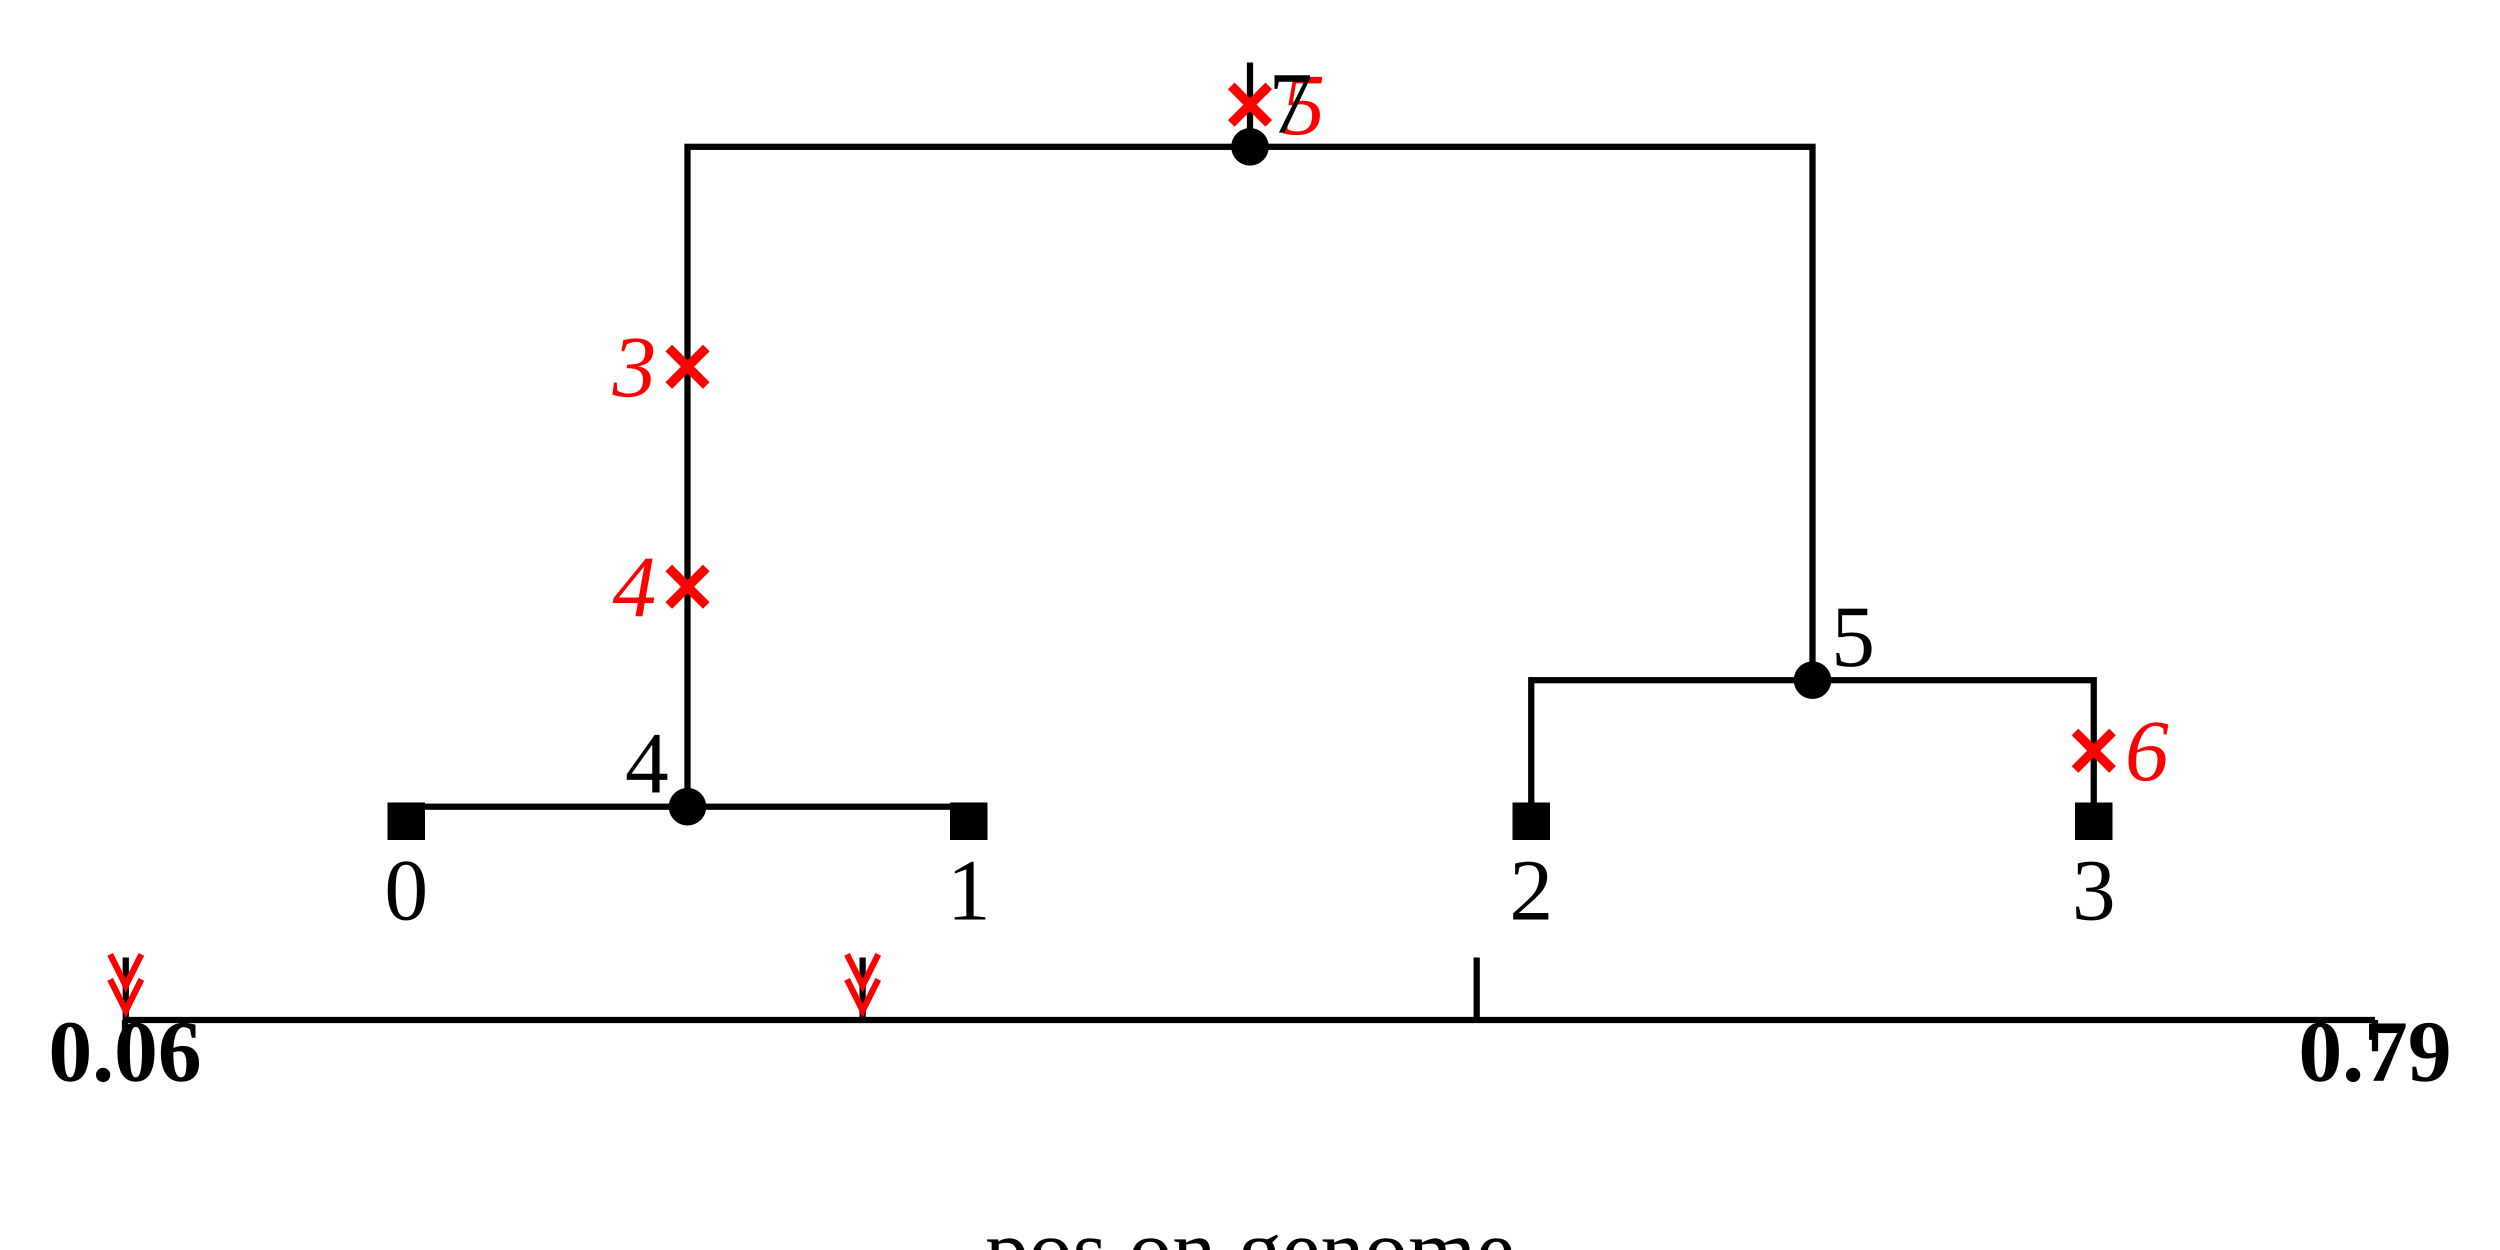
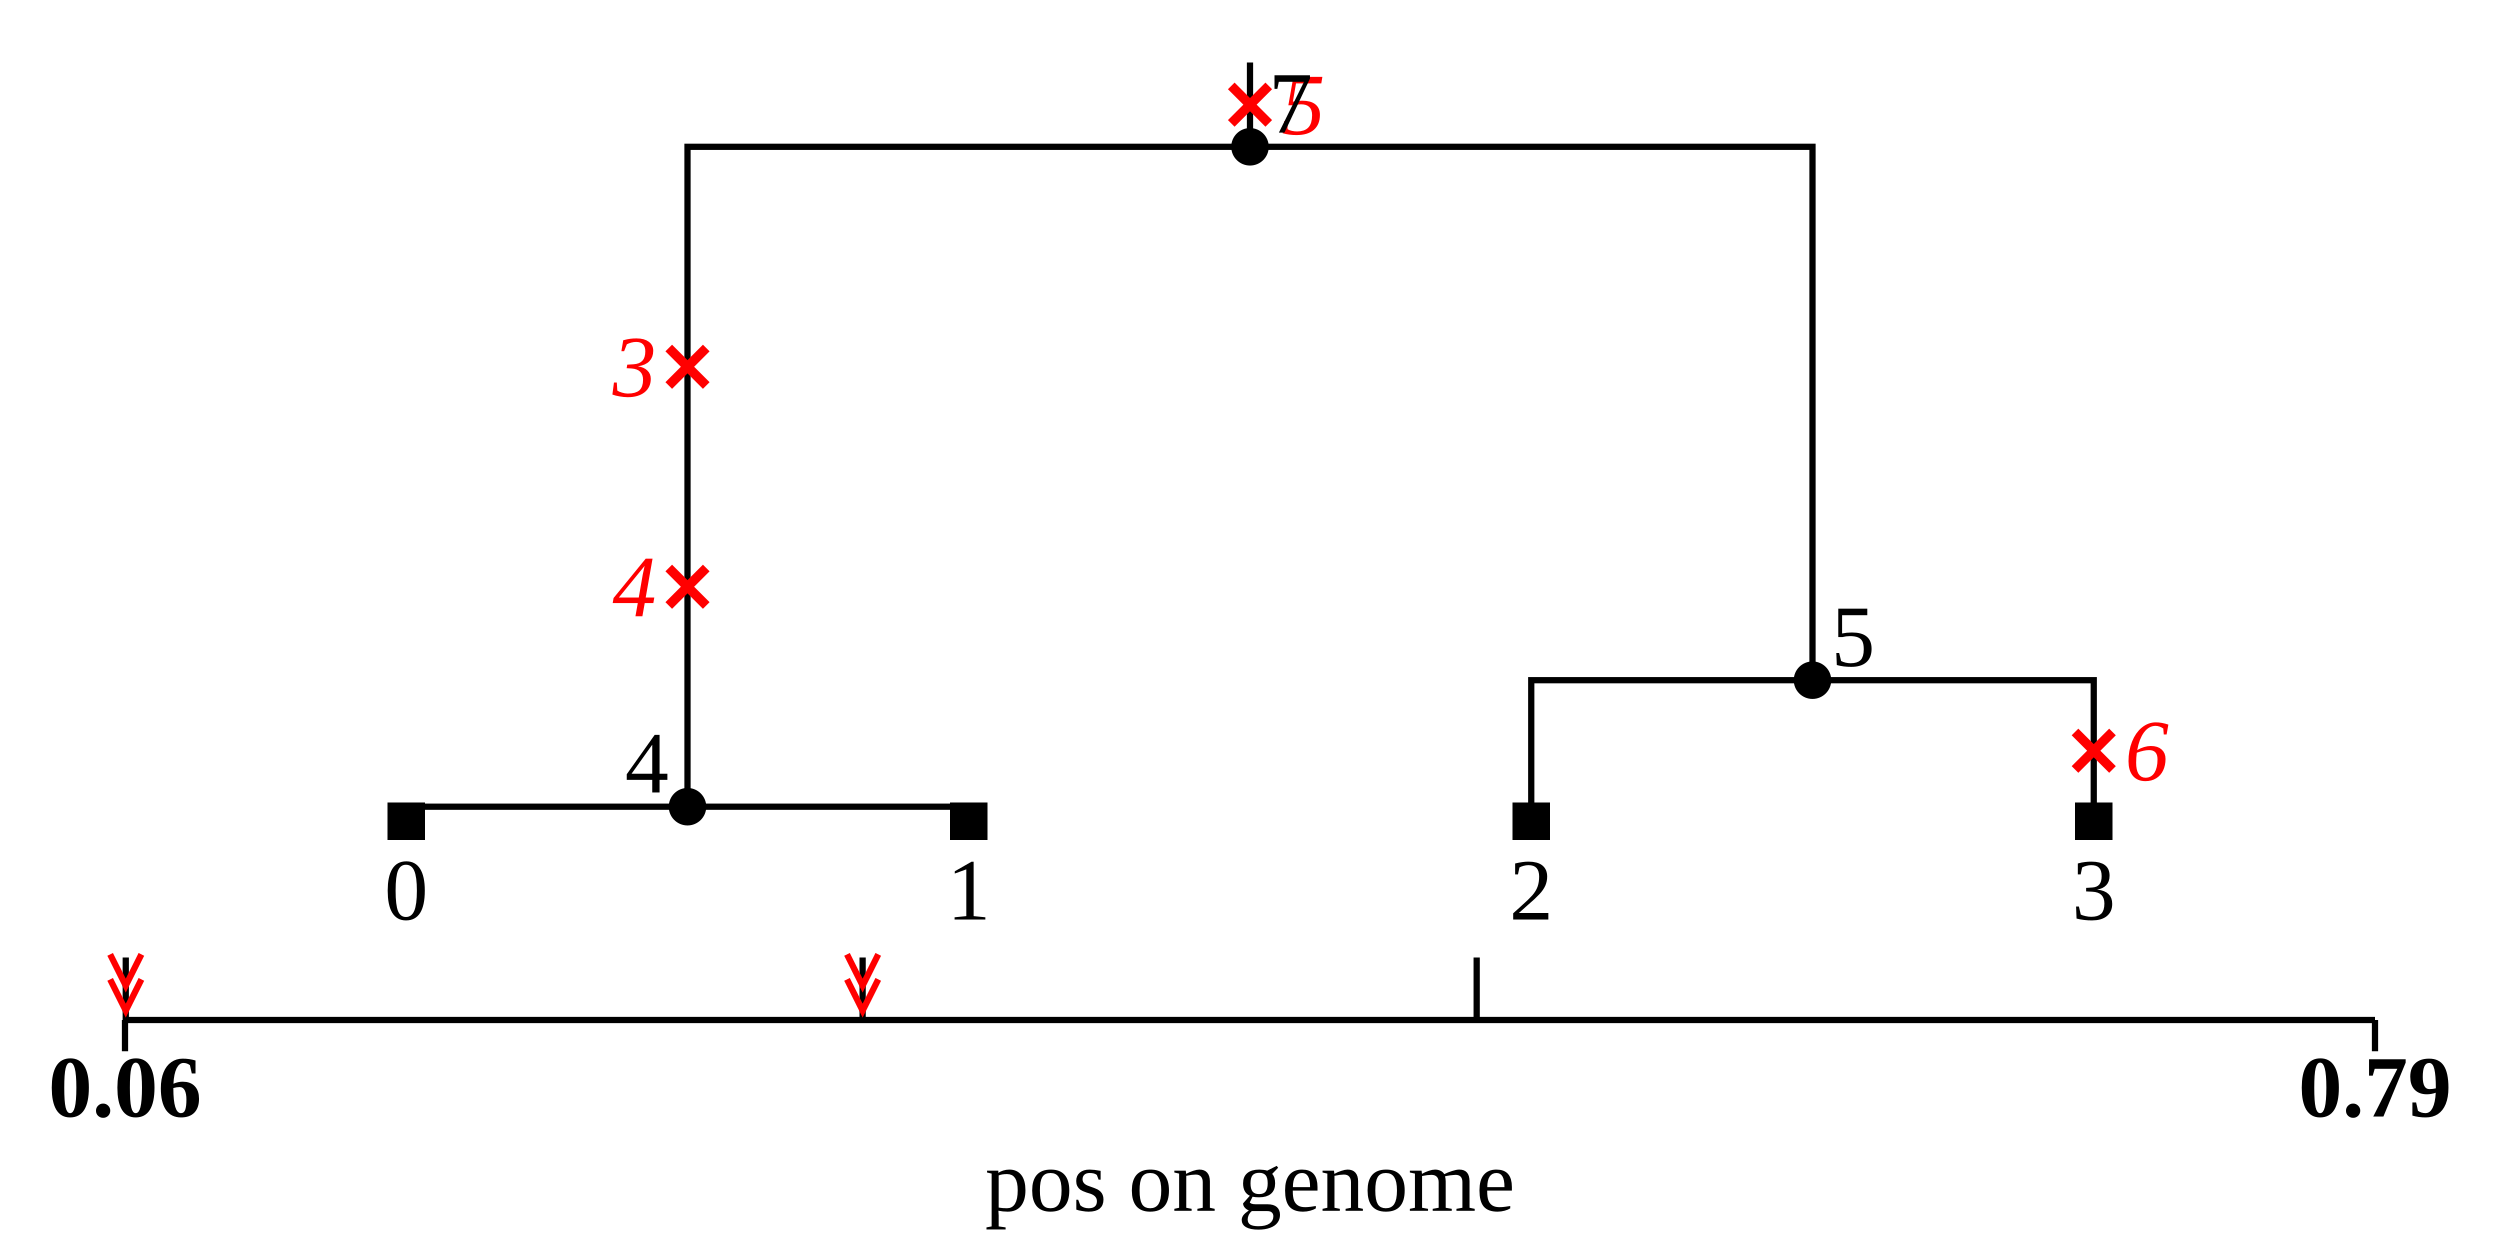
<svg xmlns="http://www.w3.org/2000/svg" baseProfile="full" height="200" version="1.1" width="400">
  <defs>
-     <style type="text/css">.background path {fill: #808080; fill-opacity:0}.background path:nth-child(odd) {fill-opacity:.1}.axes {font-size: 14px}.x-axis .tick .lab {font-weight: bold}.axes, .tree {font-size: 14px; text-anchor:middle}.y-axis line.grid {stroke: #FAFAFA}.y-axis &gt; .lab text {transform: translateX(0.8em) rotate(-90deg)}.x-axis .tick g {transform: translateY(0.9em)}.x-axis &gt; .lab text {transform: translateY(-0.8em)}.axes line, .edge {stroke:black; fill:none}.node &gt; .sym {fill: black; stroke: none}.site &gt; .sym {stroke: black}.mut text {fill: red; font-style: italic}.mut.extra text {fill: hotpink}.mut line {fill: none; stroke: none}.mut .sym {fill: none; stroke: red}.mut.extra .sym {stroke: hotpink}.node .mut .sym {stroke-width: 1.5px}.tree text, .tree-sequence text {dominant-baseline: central}.plotbox .lab.lft {text-anchor: end}.plotbox .lab.rgt {text-anchor: start}</style>
+     <style type="text/css">.background path {fill: #808080; fill-opacity: 0}.background path:nth-child(odd) {fill-opacity: .1}.axes {font-size: 14px}.x-axis .tick .lab {font-weight: bold; dominant-baseline: hanging}.axes, .tree {font-size: 14px; text-anchor: middle}.axes line, .edge {stroke: black; fill: none}.y-axis .grid {stroke: #FAFAFA}.node &gt; .sym {fill: black; stroke: none}.site &gt; .sym {stroke: black}.mut text {fill: red; font-style: italic}.mut.extra text {fill: hotpink}.mut line {fill: none; stroke: none}.mut .sym {fill: none; stroke: red}.mut.extra .sym {stroke: hotpink}.node .mut .sym {stroke-width: 1.5px}.tree text, .tree-sequence text {dominant-baseline: central}.plotbox .lab.lft {text-anchor: end}.plotbox .lab.rgt {text-anchor: start}</style>
  </defs>
  <g class="tree t1">
    <g class="axes">
      <g class="x-axis">
-         <g class="lab" transform="translate(200,200)">
-           <text text-anchor="middle">pos on genome</text>
+         <g transform="translate(200,200)">
+           <text class="lab" text-anchor="middle" transform="translate(0 -11)">pos on genome</text>
        </g>
        <line x1="20" x2="380" y1="163.2" y2="163.2" />
-         <g class="tick" transform="translate(20 163.2)">
-           <line x1="0" x2="0" y1="0" y2="5" />
-           <g class="lab" transform="translate(0,5)">
-             <text>0.06</text>
+         <g class="ticks">
+           <g class="tick" transform="translate(20 163.2)">
+             <line x1="0" x2="0" y1="0" y2="5" />
+             <g transform="translate(0,6)">
+               <text class="lab">0.06</text>
+             </g>
          </g>
-         </g>
-         <g class="tick" transform="translate(380 163.2)">
-           <line x1="0" x2="0" y1="0" y2="5" />
-           <g class="lab" transform="translate(0,5)">
-             <text>0.79</text>
+           <g class="tick" transform="translate(380 163.2)">
+             <line x1="0" x2="0" y1="0" y2="5" />
+             <g transform="translate(0,6)">
+               <text class="lab">0.79</text>
+             </g>
          </g>
        </g>
        <g class="site s1" transform="translate(20.1216 163.2)">
          <line class="sym" x1="0" x2="0" y1="0" y2="-10" />
          <g class="mut m4">
            <polyline class="sym" points="2.5,-6.5 0,-1.5 -2.5,-6.5" />
          </g>
          <g class="mut m3">
            <polyline class="sym" points="2.5,-10.5 0,-5.5 -2.5,-10.5" />
          </g>
        </g>
        <g class="site s2" transform="translate(138.02 163.2)">
          <line class="sym" x1="0" x2="0" y1="0" y2="-10" />
          <g class="mut m6">
            <polyline class="sym" points="2.5,-6.5 0,-1.5 -2.5,-6.5" />
          </g>
          <g class="mut m5">
            <polyline class="sym" points="2.5,-10.5 0,-5.5 -2.5,-10.5" />
          </g>
        </g>
        <g class="site s3" transform="translate(236.269 163.2)">
          <line class="sym" x1="0" x2="0" y1="0" y2="-10" />
        </g>
      </g>
    </g>
    <g class="plotbox">
-       <g class="m5 node n7 p0 root s2" transform="translate(200 23.4889)">
-         <g class="a7 m3 m4 node n4 p0 s1" transform="translate(-90 105.584)">
+       <g class="c2 m5 node n7 p0 root s2" transform="translate(200 23.4889)">
+         <g class="a7 c2 m3 m4 node n4 p0 s1" transform="translate(-90 105.584)">
          <g class="a4 leaf node n0 p0 sample" transform="translate(-45 2.32663)">
            <path class="edge" d="M 0 0 V -2.327 H 45" />
            <rect class="sym" height="6" width="6" x="-3" y="-3" />
            <text class="lab" transform="translate(0 11)">0</text>
          </g>
          <g class="a4 leaf node n1 p0 sample" transform="translate(45 2.32663)">
            <path class="edge" d="M 0 0 V -2.327 H -45" />
            <rect class="sym" height="6" width="6" x="-3" y="-3" />
            <text class="lab" transform="translate(0 11)">1</text>
          </g>
          <path class="edge" d="M 0 0 V -105.584 H 90" />
          <g class="mut m3 s1 unknown_time" transform="translate(0 -70.3897)">
            <line x1="0" x2="0" y1="0" y2="70.39" />
            <path class="sym" d="M -3,-3 l 6,6 M -3,3 l 6,-6" />
            <text class="lab lft" transform="translate(-5 0)">3</text>
          </g>
          <g class="mut m4 s1 unknown_time" transform="translate(0 -35.1948)">
            <line x1="0" x2="0" y1="0" y2="35.195" />
            <path class="sym" d="M -3,-3 l 6,6 M -3,3 l 6,-6" />
            <text class="lab lft" transform="translate(-5 0)">4</text>
          </g>
          <circle class="sym" cx="0" cy="0" r="3" />
          <text class="lab lft" transform="translate(-3 -7.0)">4</text>
        </g>
-         <g class="a7 node n5 p0" transform="translate(90 85.3425)">
+         <g class="a7 c2 node n5 p0" transform="translate(90 85.3425)">
          <g class="a5 leaf node n2 p0 sample" transform="translate(-45 22.5686)">
            <path class="edge" d="M 0 0 V -22.569 H 45" />
            <rect class="sym" height="6" width="6" x="-3" y="-3" />
            <text class="lab" transform="translate(0 11)">2</text>
          </g>
          <g class="a5 leaf m6 node n3 p0 s2 sample" transform="translate(45 22.5686)">
            <path class="edge" d="M 0 0 V -22.569 H -45" />
            <g class="mut m6 s2 unknown_time" transform="translate(0 -11.2843)">
              <line x1="0" x2="0" y1="0" y2="11.284" />
              <path class="sym" d="M -3,-3 l 6,6 M -3,3 l 6,-6" />
              <text class="lab rgt" transform="translate(5 0)">6</text>
            </g>
            <rect class="sym" height="6" width="6" x="-3" y="-3" />
            <text class="lab" transform="translate(0 11)">3</text>
          </g>
          <path class="edge" d="M 0 0 V -85.343 H -90" />
          <circle class="sym" cx="0" cy="0" r="3" />
          <text class="lab rgt" transform="translate(3 -7.0)">5</text>
        </g>
        <path class="edge" d="M 0 0 V -13.489 H 0" />
        <g class="mut m5 s2 unknown_time" transform="translate(0 -6.74444)">
          <line x1="0" x2="0" y1="0" y2="6.744" />
          <path class="sym" d="M -3,-3 l 6,6 M -3,3 l 6,-6" />
          <text class="lab rgt" transform="translate(5 0)">5</text>
        </g>
        <circle class="sym" cx="0" cy="0" r="3" />
        <text class="lab rgt" transform="translate(3 -7.0)">7</text>
      </g>
    </g>
  </g>
</svg>
